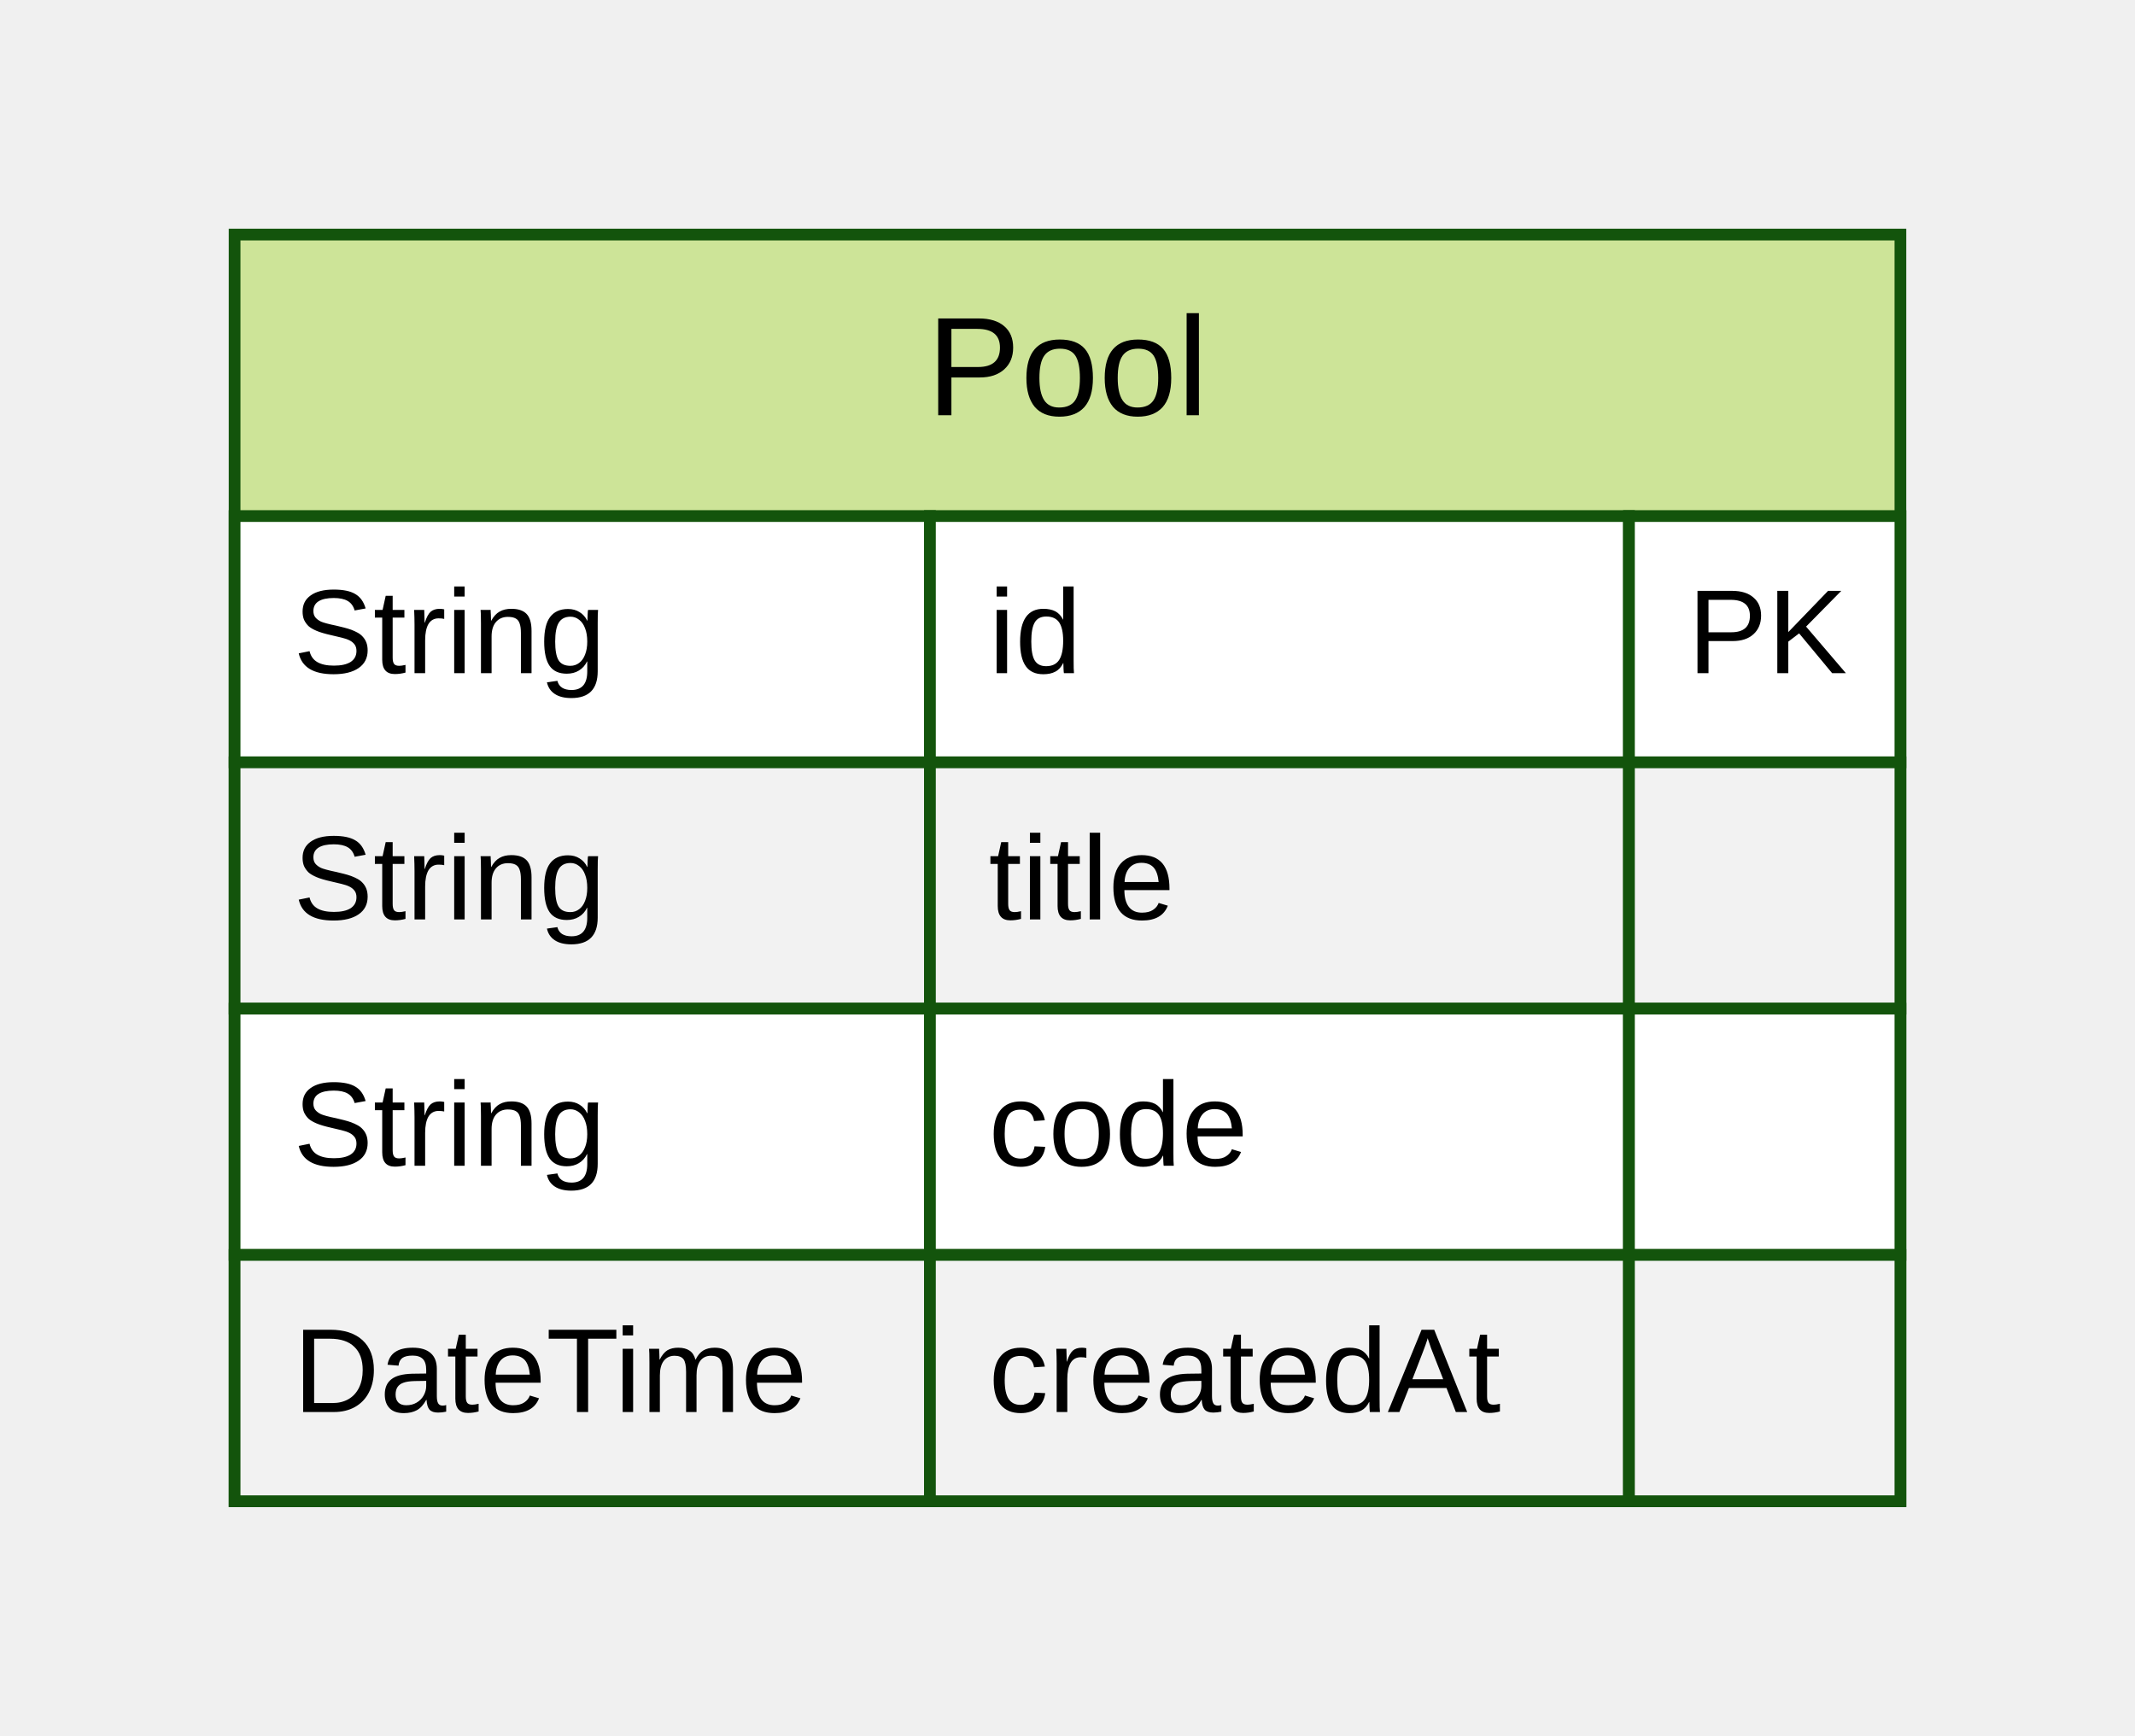
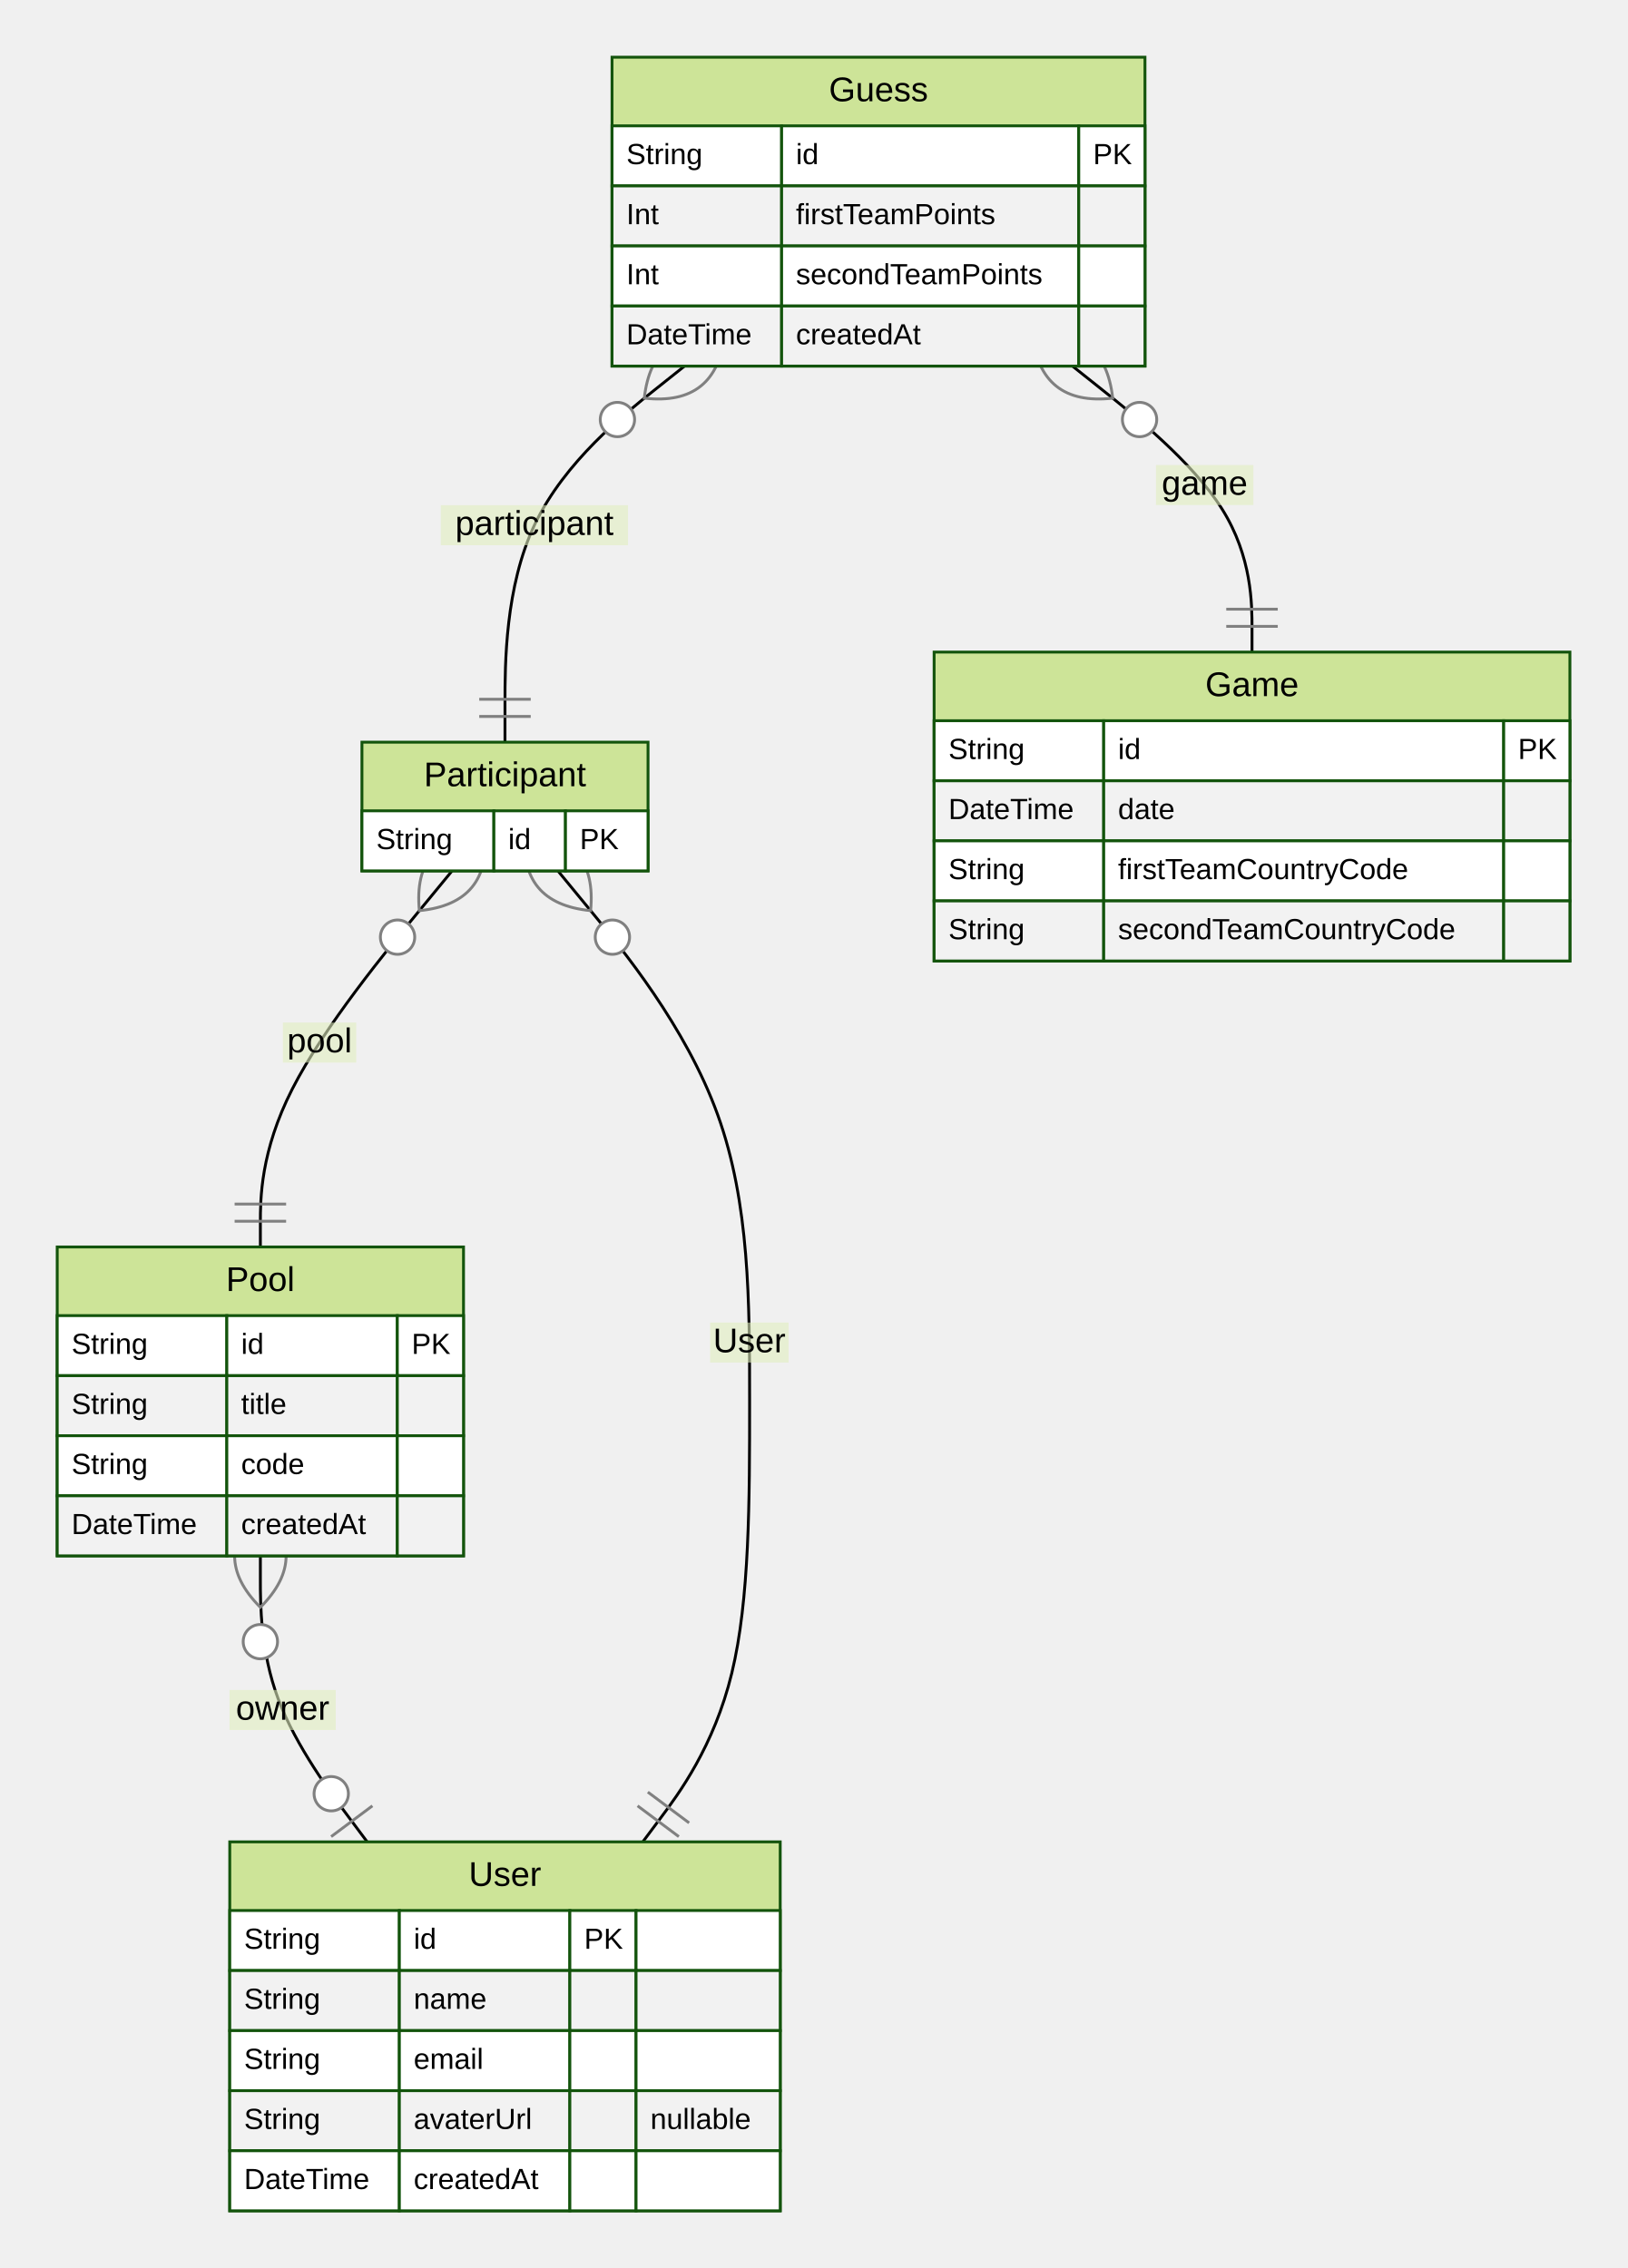
- <svg xmlns="http://www.w3.org/2000/svg" aria-labelledby="chart-title-mermaid-0 chart-desc-mermaid-0" role="img" viewBox="0 0 182.019 148" style="max-width: 182.019px; background-color: white;" width="100%" id="mermaid-0">
+ <svg xmlns="http://www.w3.org/2000/svg" aria-labelledby="chart-title-mermaid-0 chart-desc-mermaid-0" role="img" viewBox="0 0 568.751 793" style="max-width: 568.751px; background-color: white;" width="100%" id="mermaid-0">
  <style>#mermaid-0 {font-family:"trebuchet ms",verdana,arial,sans-serif;font-size:16px;fill:#000000;}#mermaid-0 .error-icon{fill:#552222;}#mermaid-0 .error-text{fill:#552222;stroke:#552222;}#mermaid-0 .edge-thickness-normal{stroke-width:2px;}#mermaid-0 .edge-thickness-thick{stroke-width:3.5px;}#mermaid-0 .edge-pattern-solid{stroke-dasharray:0;}#mermaid-0 .edge-pattern-dashed{stroke-dasharray:3;}#mermaid-0 .edge-pattern-dotted{stroke-dasharray:2;}#mermaid-0 .marker{fill:#000000;stroke:#000000;}#mermaid-0 .marker.cross{stroke:#000000;}#mermaid-0 svg{font-family:"trebuchet ms",verdana,arial,sans-serif;font-size:16px;}#mermaid-0 .entityBox{fill:#cde498;stroke:#13540c;}#mermaid-0 .attributeBoxOdd{fill:#ffffff;stroke:#13540c;}#mermaid-0 .attributeBoxEven{fill:#f2f2f2;stroke:#13540c;}#mermaid-0 .relationshipLabelBox{fill:hsl(78.158, 58.462%, 84.51%);opacity:0.7;background-color:hsl(78.158, 58.462%, 84.51%);}#mermaid-0 .relationshipLabelBox rect{opacity:0.5;}#mermaid-0 .relationshipLine{stroke:#000000;}#mermaid-0 :root{--mermaid-font-family:"trebuchet ms",verdana,arial,sans-serif;}</style>
  <g />
  <defs>
    <marker orient="auto" markerHeight="18" markerWidth="18" refY="9" refX="0" id="ONLY_ONE_START">
      <path d="M9,0 L9,18 M15,0 L15,18" fill="none" stroke="gray" />
    </marker>
  </defs>
  <defs>
    <marker orient="auto" markerHeight="18" markerWidth="18" refY="9" refX="18" id="ONLY_ONE_END">
      <path d="M3,0 L3,18 M9,0 L9,18" fill="none" stroke="gray" />
    </marker>
  </defs>
  <defs>
    <marker orient="auto" markerHeight="18" markerWidth="30" refY="9" refX="0" id="ZERO_OR_ONE_START">
      <circle r="6" cy="9" cx="21" fill="white" stroke="gray" />
      <path d="M9,0 L9,18" fill="none" stroke="gray" />
    </marker>
  </defs>
  <defs>
    <marker orient="auto" markerHeight="18" markerWidth="30" refY="9" refX="30" id="ZERO_OR_ONE_END">
      <circle r="6" cy="9" cx="9" fill="white" stroke="gray" />
      <path d="M21,0 L21,18" fill="none" stroke="gray" />
    </marker>
  </defs>
  <defs>
    <marker orient="auto" markerHeight="36" markerWidth="45" refY="18" refX="18" id="ONE_OR_MORE_START">
      <path d="M0,18 Q 18,0 36,18 Q 18,36 0,18 M42,9 L42,27" fill="none" stroke="gray" />
    </marker>
  </defs>
  <defs>
    <marker orient="auto" markerHeight="36" markerWidth="45" refY="18" refX="27" id="ONE_OR_MORE_END">
      <path d="M3,9 L3,27 M9,18 Q27,0 45,18 Q27,36 9,18" fill="none" stroke="gray" />
    </marker>
  </defs>
  <defs>
    <marker orient="auto" markerHeight="36" markerWidth="57" refY="18" refX="18" id="ZERO_OR_MORE_START">
      <circle r="6" cy="18" cx="48" fill="white" stroke="gray" />
      <path d="M0,18 Q18,0 36,18 Q18,36 0,18" fill="none" stroke="gray" />
    </marker>
  </defs>
  <defs>
    <marker orient="auto" markerHeight="36" markerWidth="57" refY="18" refX="39" id="ZERO_OR_MORE_END">
      <circle r="6" cy="18" cx="9" fill="white" stroke="gray" />
      <path d="M21,18 Q39,0 57,18 Q39,36 21,18" fill="none" stroke="gray" />
    </marker>
  </defs>
-   <g transform="translate(20,20 )" id="Pool">
+   <path marker-start="url(#ZERO_OR_MORE_START)" marker-end="url(#ZERO_OR_ONE_END)" fill="none" stroke="gray" d="M91.01,544L91.01,552.333C91.01,560.667,91.01,577.333,97.233,594C103.456,610.667,115.902,627.333,122.125,635.667L128.348,644" class="er relationshipLine" />
+   <path marker-start="url(#ZERO_OR_MORE_START)" marker-end="url(#ONLY_ONE_END)" fill="none" stroke="gray" d="M158.016,304.5L146.848,318.083C135.68,331.667,113.345,358.833,102.177,380.75C91.01,402.667,91.01,419.333,91.01,427.667L91.01,436" class="er relationshipLine" />
+   <path marker-start="url(#ZERO_OR_MORE_START)" marker-end="url(#ONLY_ONE_END)" fill="none" stroke="gray" d="M195.013,304.5L206.181,318.083C217.348,331.667,239.684,358.833,250.851,389.75C262.019,420.667,262.019,455.333,262.019,490C262.019,524.667,262.019,559.333,255.796,585C249.573,610.667,237.127,627.333,230.904,635.667L224.681,644" class="er relationshipLine" />
+   <path marker-start="url(#ZERO_OR_MORE_START)" marker-end="url(#ONLY_ONE_END)" fill="none" stroke="gray" d="M239.283,128L228.822,136.333C218.36,144.667,197.437,161.333,186.976,183.25C176.514,205.167,176.514,232.333,176.514,245.917L176.514,259.5" class="er relationshipLine" />
+   <path marker-start="url(#ZERO_OR_MORE_START)" marker-end="url(#ONLY_ONE_END)" fill="none" stroke="gray" d="M374.864,128L385.325,136.333C395.787,144.667,416.71,161.333,427.171,178C437.633,194.667,437.633,211.333,437.633,219.667L437.633,228" class="er relationshipLine" />
+   <g transform="translate(20,436 )" id="Pool">
    <rect height="108" width="142.019" y="0" x="0" stroke="gray" fill-opacity="100%" fill="honeydew" class="er entityBox" />
    <text transform="translate(71.00957,12)" style="font-family: &quot;trebuchet ms&quot;, verdana, arial, sans-serif;; font-size: 12px" text-anchor="middle" dominant-baseline="middle" y="0" x="0" id="entity-Pool" class="er entityLabel">Pool</text>
    <rect height="21" width="59.281" y="24" x="0" stroke="gray" fill-opacity="100%" fill="honeydew" class="er attributeBoxOdd" />
    <text transform="translate(5,34.5)" style="font-family: &quot;trebuchet ms&quot;, verdana, arial, sans-serif;; font-size: 10.2px" text-anchor="left" dominant-baseline="middle" y="0" x="0" id="entity-Pool-attr-1-type" class="er entityLabel">String</text>
    <rect height="21" width="59.595" y="24" x="59.281" stroke="gray" fill-opacity="100%" fill="honeydew" class="er attributeBoxOdd" />
    <text transform="translate(64.28125,34.5)" style="font-family: &quot;trebuchet ms&quot;, verdana, arial, sans-serif;; font-size: 10.2px" text-anchor="left" dominant-baseline="middle" y="0" x="0" id="entity-Pool-attr-1-name" class="er entityLabel">id</text>
    <rect height="21" width="23.143" y="24" x="118.876" stroke="gray" fill-opacity="100%" fill="honeydew" class="er attributeBoxOdd" />
    <text transform="translate(123.8758,34.5)" style="font-family: &quot;trebuchet ms&quot;, verdana, arial, sans-serif;; font-size: 10.2px" text-anchor="left" dominant-baseline="middle" y="0" x="0" id="entity-Pool-attr-1-key" class="er entityLabel">PK</text>
    <rect height="21" width="59.281" y="45" x="0" stroke="gray" fill-opacity="100%" fill="honeydew" class="er attributeBoxEven" />
    <text transform="translate(5,55.5)" style="font-family: &quot;trebuchet ms&quot;, verdana, arial, sans-serif;; font-size: 10.2px" text-anchor="left" dominant-baseline="middle" y="0" x="0" id="entity-Pool-attr-2-type" class="er entityLabel">String</text>
    <rect height="21" width="59.595" y="45" x="59.281" stroke="gray" fill-opacity="100%" fill="honeydew" class="er attributeBoxEven" />
    <text transform="translate(64.28125,55.5)" style="font-family: &quot;trebuchet ms&quot;, verdana, arial, sans-serif;; font-size: 10.2px" text-anchor="left" dominant-baseline="middle" y="0" x="0" id="entity-Pool-attr-2-name" class="er entityLabel">title</text>
    <rect height="21" width="23.143" y="45" x="118.876" stroke="gray" fill-opacity="100%" fill="honeydew" class="er attributeBoxEven" />
    <text transform="translate(123.8758,55.5)" style="font-family: &quot;trebuchet ms&quot;, verdana, arial, sans-serif;; font-size: 10.2px" text-anchor="left" dominant-baseline="middle" y="0" x="0" id="entity-Pool-attr-2-key" class="er entityLabel" />
    <rect height="21" width="59.281" y="66" x="0" stroke="gray" fill-opacity="100%" fill="honeydew" class="er attributeBoxOdd" />
    <text transform="translate(5,76.5)" style="font-family: &quot;trebuchet ms&quot;, verdana, arial, sans-serif;; font-size: 10.2px" text-anchor="left" dominant-baseline="middle" y="0" x="0" id="entity-Pool-attr-3-type" class="er entityLabel">String</text>
    <rect height="21" width="59.595" y="66" x="59.281" stroke="gray" fill-opacity="100%" fill="honeydew" class="er attributeBoxOdd" />
    <text transform="translate(64.28125,76.5)" style="font-family: &quot;trebuchet ms&quot;, verdana, arial, sans-serif;; font-size: 10.2px" text-anchor="left" dominant-baseline="middle" y="0" x="0" id="entity-Pool-attr-3-name" class="er entityLabel">code</text>
    <rect height="21" width="23.143" y="66" x="118.876" stroke="gray" fill-opacity="100%" fill="honeydew" class="er attributeBoxOdd" />
    <text transform="translate(123.8758,76.5)" style="font-family: &quot;trebuchet ms&quot;, verdana, arial, sans-serif;; font-size: 10.2px" text-anchor="left" dominant-baseline="middle" y="0" x="0" id="entity-Pool-attr-3-key" class="er entityLabel" />
    <rect height="21" width="59.281" y="87" x="0" stroke="gray" fill-opacity="100%" fill="honeydew" class="er attributeBoxEven" />
    <text transform="translate(5,97.5)" style="font-family: &quot;trebuchet ms&quot;, verdana, arial, sans-serif;; font-size: 10.2px" text-anchor="left" dominant-baseline="middle" y="0" x="0" id="entity-Pool-attr-4-type" class="er entityLabel">DateTime</text>
    <rect height="21" width="59.595" y="87" x="59.281" stroke="gray" fill-opacity="100%" fill="honeydew" class="er attributeBoxEven" />
    <text transform="translate(64.28125,97.5)" style="font-family: &quot;trebuchet ms&quot;, verdana, arial, sans-serif;; font-size: 10.2px" text-anchor="left" dominant-baseline="middle" y="0" x="0" id="entity-Pool-attr-4-name" class="er entityLabel">createdAt</text>
    <rect height="21" width="23.143" y="87" x="118.876" stroke="gray" fill-opacity="100%" fill="honeydew" class="er attributeBoxEven" />
    <text transform="translate(123.8758,97.5)" style="font-family: &quot;trebuchet ms&quot;, verdana, arial, sans-serif;; font-size: 10.2px" text-anchor="left" dominant-baseline="middle" y="0" x="0" id="entity-Pool-attr-4-key" class="er entityLabel" />
  </g>
+   <g transform="translate(126.5144,259.5 )" id="Participant">
+     <rect height="45" width="100" y="0" x="0" stroke="gray" fill-opacity="100%" fill="honeydew" class="er entityBox" />
+     <text transform="translate(50,12)" style="font-family: &quot;trebuchet ms&quot;, verdana, arial, sans-serif;; font-size: 12px" text-anchor="middle" dominant-baseline="middle" y="0" x="0" id="entity-Participant" class="er entityLabel">Participant</text>
+     <rect height="21" width="46.119" y="24" x="0" stroke="gray" fill-opacity="100%" fill="honeydew" class="er attributeBoxOdd" />
+     <text transform="translate(5,34.5)" style="font-family: &quot;trebuchet ms&quot;, verdana, arial, sans-serif;; font-size: 10.2px" text-anchor="left" dominant-baseline="middle" y="0" x="0" id="entity-Participant-attr-1-type" class="er entityLabel">String</text>
+     <rect height="21" width="25.025" y="24" x="46.119" stroke="gray" fill-opacity="100%" fill="honeydew" class="er attributeBoxOdd" />
+     <text transform="translate(51.11889,34.5)" style="font-family: &quot;trebuchet ms&quot;, verdana, arial, sans-serif;; font-size: 10.2px" text-anchor="left" dominant-baseline="middle" y="0" x="0" id="entity-Participant-attr-1-name" class="er entityLabel">id</text>
+     <rect height="21" width="28.856" y="24" x="71.144" stroke="gray" fill-opacity="100%" fill="honeydew" class="er attributeBoxOdd" />
+     <text transform="translate(76.14402,34.5)" style="font-family: &quot;trebuchet ms&quot;, verdana, arial, sans-serif;; font-size: 10.2px" text-anchor="left" dominant-baseline="middle" y="0" x="0" id="entity-Participant-attr-1-key" class="er entityLabel">PK</text>
+   </g>
+   <g transform="translate(80.30947,644 )" id="User">
+     <rect height="129" width="192.41" y="0" x="0" stroke="gray" fill-opacity="100%" fill="honeydew" class="er entityBox" />
+     <text transform="translate(96.20488,12)" style="font-family: &quot;trebuchet ms&quot;, verdana, arial, sans-serif;; font-size: 12px" text-anchor="middle" dominant-baseline="middle" y="0" x="0" id="entity-User" class="er entityLabel">User</text>
+     <rect height="21" width="59.281" y="24" x="0" stroke="gray" fill-opacity="100%" fill="honeydew" class="er attributeBoxOdd" />
+     <text transform="translate(5,34.5)" style="font-family: &quot;trebuchet ms&quot;, verdana, arial, sans-serif;; font-size: 10.2px" text-anchor="left" dominant-baseline="middle" y="0" x="0" id="entity-User-attr-1-type" class="er entityLabel">String</text>
+     <rect height="21" width="59.595" y="24" x="59.281" stroke="gray" fill-opacity="100%" fill="honeydew" class="er attributeBoxOdd" />
+     <text transform="translate(64.28125,34.5)" style="font-family: &quot;trebuchet ms&quot;, verdana, arial, sans-serif;; font-size: 10.2px" text-anchor="left" dominant-baseline="middle" y="0" x="0" id="entity-User-attr-1-name" class="er entityLabel">id</text>
+     <rect height="21" width="23.143" y="24" x="118.876" stroke="gray" fill-opacity="100%" fill="honeydew" class="er attributeBoxOdd" />
+     <text transform="translate(123.8758,34.5)" style="font-family: &quot;trebuchet ms&quot;, verdana, arial, sans-serif;; font-size: 10.2px" text-anchor="left" dominant-baseline="middle" y="0" x="0" id="entity-User-attr-1-key" class="er entityLabel">PK</text>
+     <rect height="21" width="50.391" y="24" x="142.019" stroke="gray" fill-opacity="100%" fill="honeydew" class="er attributeBoxOdd" />
+     <text transform="translate(147.0191,34.5)" style="font-family: &quot;trebuchet ms&quot;, verdana, arial, sans-serif;; font-size: 10.2px" text-anchor="left" dominant-baseline="middle" y="0" x="0" id="entity-User-attr-1-comment" class="er entityLabel" />
+     <rect height="21" width="59.281" y="45" x="0" stroke="gray" fill-opacity="100%" fill="honeydew" class="er attributeBoxEven" />
+     <text transform="translate(5,55.5)" style="font-family: &quot;trebuchet ms&quot;, verdana, arial, sans-serif;; font-size: 10.2px" text-anchor="left" dominant-baseline="middle" y="0" x="0" id="entity-User-attr-2-type" class="er entityLabel">String</text>
+     <rect height="21" width="59.595" y="45" x="59.281" stroke="gray" fill-opacity="100%" fill="honeydew" class="er attributeBoxEven" />
+     <text transform="translate(64.28125,55.5)" style="font-family: &quot;trebuchet ms&quot;, verdana, arial, sans-serif;; font-size: 10.2px" text-anchor="left" dominant-baseline="middle" y="0" x="0" id="entity-User-attr-2-name" class="er entityLabel">name</text>
+     <rect height="21" width="23.143" y="45" x="118.876" stroke="gray" fill-opacity="100%" fill="honeydew" class="er attributeBoxEven" />
+     <text transform="translate(123.8758,55.5)" style="font-family: &quot;trebuchet ms&quot;, verdana, arial, sans-serif;; font-size: 10.2px" text-anchor="left" dominant-baseline="middle" y="0" x="0" id="entity-User-attr-2-key" class="er entityLabel" />
+     <rect height="21" width="50.391" y="45" x="142.019" stroke="gray" fill-opacity="100%" fill="honeydew" class="er attributeBoxEven" />
+     <text transform="translate(147.0191,55.5)" style="font-family: &quot;trebuchet ms&quot;, verdana, arial, sans-serif;; font-size: 10.2px" text-anchor="left" dominant-baseline="middle" y="0" x="0" id="entity-User-attr-2-comment" class="er entityLabel" />
+     <rect height="21" width="59.281" y="66" x="0" stroke="gray" fill-opacity="100%" fill="honeydew" class="er attributeBoxOdd" />
+     <text transform="translate(5,76.5)" style="font-family: &quot;trebuchet ms&quot;, verdana, arial, sans-serif;; font-size: 10.2px" text-anchor="left" dominant-baseline="middle" y="0" x="0" id="entity-User-attr-3-type" class="er entityLabel">String</text>
+     <rect height="21" width="59.595" y="66" x="59.281" stroke="gray" fill-opacity="100%" fill="honeydew" class="er attributeBoxOdd" />
+     <text transform="translate(64.28125,76.5)" style="font-family: &quot;trebuchet ms&quot;, verdana, arial, sans-serif;; font-size: 10.2px" text-anchor="left" dominant-baseline="middle" y="0" x="0" id="entity-User-attr-3-name" class="er entityLabel">email</text>
+     <rect height="21" width="23.143" y="66" x="118.876" stroke="gray" fill-opacity="100%" fill="honeydew" class="er attributeBoxOdd" />
+     <text transform="translate(123.8758,76.5)" style="font-family: &quot;trebuchet ms&quot;, verdana, arial, sans-serif;; font-size: 10.2px" text-anchor="left" dominant-baseline="middle" y="0" x="0" id="entity-User-attr-3-key" class="er entityLabel" />
+     <rect height="21" width="50.391" y="66" x="142.019" stroke="gray" fill-opacity="100%" fill="honeydew" class="er attributeBoxOdd" />
+     <text transform="translate(147.0191,76.5)" style="font-family: &quot;trebuchet ms&quot;, verdana, arial, sans-serif;; font-size: 10.2px" text-anchor="left" dominant-baseline="middle" y="0" x="0" id="entity-User-attr-3-comment" class="er entityLabel" />
+     <rect height="21" width="59.281" y="87" x="0" stroke="gray" fill-opacity="100%" fill="honeydew" class="er attributeBoxEven" />
+     <text transform="translate(5,97.5)" style="font-family: &quot;trebuchet ms&quot;, verdana, arial, sans-serif;; font-size: 10.2px" text-anchor="left" dominant-baseline="middle" y="0" x="0" id="entity-User-attr-4-type" class="er entityLabel">String</text>
+     <rect height="21" width="59.595" y="87" x="59.281" stroke="gray" fill-opacity="100%" fill="honeydew" class="er attributeBoxEven" />
+     <text transform="translate(64.28125,97.5)" style="font-family: &quot;trebuchet ms&quot;, verdana, arial, sans-serif;; font-size: 10.2px" text-anchor="left" dominant-baseline="middle" y="0" x="0" id="entity-User-attr-4-name" class="er entityLabel">avaterUrl</text>
+     <rect height="21" width="23.143" y="87" x="118.876" stroke="gray" fill-opacity="100%" fill="honeydew" class="er attributeBoxEven" />
+     <text transform="translate(123.8758,97.5)" style="font-family: &quot;trebuchet ms&quot;, verdana, arial, sans-serif;; font-size: 10.2px" text-anchor="left" dominant-baseline="middle" y="0" x="0" id="entity-User-attr-4-key" class="er entityLabel" />
+     <rect height="21" width="50.391" y="87" x="142.019" stroke="gray" fill-opacity="100%" fill="honeydew" class="er attributeBoxEven" />
+     <text transform="translate(147.0191,97.5)" style="font-family: &quot;trebuchet ms&quot;, verdana, arial, sans-serif;; font-size: 10.2px" text-anchor="left" dominant-baseline="middle" y="0" x="0" id="entity-User-attr-4-comment" class="er entityLabel">nullable</text>
+     <rect height="21" width="59.281" y="108" x="0" stroke="gray" fill-opacity="100%" fill="honeydew" class="er attributeBoxOdd" />
+     <text transform="translate(5,118.5)" style="font-family: &quot;trebuchet ms&quot;, verdana, arial, sans-serif;; font-size: 10.2px" text-anchor="left" dominant-baseline="middle" y="0" x="0" id="entity-User-attr-5-type" class="er entityLabel">DateTime</text>
+     <rect height="21" width="59.595" y="108" x="59.281" stroke="gray" fill-opacity="100%" fill="honeydew" class="er attributeBoxOdd" />
+     <text transform="translate(64.28125,118.5)" style="font-family: &quot;trebuchet ms&quot;, verdana, arial, sans-serif;; font-size: 10.2px" text-anchor="left" dominant-baseline="middle" y="0" x="0" id="entity-User-attr-5-name" class="er entityLabel">createdAt</text>
+     <rect height="21" width="23.143" y="108" x="118.876" stroke="gray" fill-opacity="100%" fill="honeydew" class="er attributeBoxOdd" />
+     <text transform="translate(123.8758,118.5)" style="font-family: &quot;trebuchet ms&quot;, verdana, arial, sans-serif;; font-size: 10.2px" text-anchor="left" dominant-baseline="middle" y="0" x="0" id="entity-User-attr-5-key" class="er entityLabel" />
+     <rect height="21" width="50.391" y="108" x="142.019" stroke="gray" fill-opacity="100%" fill="honeydew" class="er attributeBoxOdd" />
+     <text transform="translate(147.0191,118.5)" style="font-family: &quot;trebuchet ms&quot;, verdana, arial, sans-serif;; font-size: 10.2px" text-anchor="left" dominant-baseline="middle" y="0" x="0" id="entity-User-attr-5-comment" class="er entityLabel" />
+   </g>
+   <g transform="translate(326.5144,228 )" id="Game">
+     <rect height="108" width="222.237" y="0" x="0" stroke="gray" fill-opacity="100%" fill="honeydew" class="er entityBox" />
+     <text transform="translate(111.1185,12)" style="font-family: &quot;trebuchet ms&quot;, verdana, arial, sans-serif;; font-size: 12px" text-anchor="middle" dominant-baseline="middle" y="0" x="0" id="entity-Game" class="er entityLabel">Game</text>
+     <rect height="21" width="59.281" y="24" x="0" stroke="gray" fill-opacity="100%" fill="honeydew" class="er attributeBoxOdd" />
+     <text transform="translate(5,34.5)" style="font-family: &quot;trebuchet ms&quot;, verdana, arial, sans-serif;; font-size: 10.2px" text-anchor="left" dominant-baseline="middle" y="0" x="0" id="entity-Game-attr-1-type" class="er entityLabel">String</text>
+     <rect height="21" width="139.812" y="24" x="59.281" stroke="gray" fill-opacity="100%" fill="honeydew" class="er attributeBoxOdd" />
+     <text transform="translate(64.28125,34.5)" style="font-family: &quot;trebuchet ms&quot;, verdana, arial, sans-serif;; font-size: 10.2px" text-anchor="left" dominant-baseline="middle" y="0" x="0" id="entity-Game-attr-1-name" class="er entityLabel">id</text>
+     <rect height="21" width="23.143" y="24" x="199.094" stroke="gray" fill-opacity="100%" fill="honeydew" class="er attributeBoxOdd" />
+     <text transform="translate(204.0938,34.5)" style="font-family: &quot;trebuchet ms&quot;, verdana, arial, sans-serif;; font-size: 10.2px" text-anchor="left" dominant-baseline="middle" y="0" x="0" id="entity-Game-attr-1-key" class="er entityLabel">PK</text>
+     <rect height="21" width="59.281" y="45" x="0" stroke="gray" fill-opacity="100%" fill="honeydew" class="er attributeBoxEven" />
+     <text transform="translate(5,55.5)" style="font-family: &quot;trebuchet ms&quot;, verdana, arial, sans-serif;; font-size: 10.2px" text-anchor="left" dominant-baseline="middle" y="0" x="0" id="entity-Game-attr-2-type" class="er entityLabel">DateTime</text>
+     <rect height="21" width="139.812" y="45" x="59.281" stroke="gray" fill-opacity="100%" fill="honeydew" class="er attributeBoxEven" />
+     <text transform="translate(64.28125,55.5)" style="font-family: &quot;trebuchet ms&quot;, verdana, arial, sans-serif;; font-size: 10.2px" text-anchor="left" dominant-baseline="middle" y="0" x="0" id="entity-Game-attr-2-name" class="er entityLabel">date</text>
+     <rect height="21" width="23.143" y="45" x="199.094" stroke="gray" fill-opacity="100%" fill="honeydew" class="er attributeBoxEven" />
+     <text transform="translate(204.0938,55.5)" style="font-family: &quot;trebuchet ms&quot;, verdana, arial, sans-serif;; font-size: 10.2px" text-anchor="left" dominant-baseline="middle" y="0" x="0" id="entity-Game-attr-2-key" class="er entityLabel" />
+     <rect height="21" width="59.281" y="66" x="0" stroke="gray" fill-opacity="100%" fill="honeydew" class="er attributeBoxOdd" />
+     <text transform="translate(5,76.5)" style="font-family: &quot;trebuchet ms&quot;, verdana, arial, sans-serif;; font-size: 10.2px" text-anchor="left" dominant-baseline="middle" y="0" x="0" id="entity-Game-attr-3-type" class="er entityLabel">String</text>
+     <rect height="21" width="139.812" y="66" x="59.281" stroke="gray" fill-opacity="100%" fill="honeydew" class="er attributeBoxOdd" />
+     <text transform="translate(64.28125,76.5)" style="font-family: &quot;trebuchet ms&quot;, verdana, arial, sans-serif;; font-size: 10.2px" text-anchor="left" dominant-baseline="middle" y="0" x="0" id="entity-Game-attr-3-name" class="er entityLabel">firstTeamCountryCode</text>
+     <rect height="21" width="23.143" y="66" x="199.094" stroke="gray" fill-opacity="100%" fill="honeydew" class="er attributeBoxOdd" />
+     <text transform="translate(204.0938,76.5)" style="font-family: &quot;trebuchet ms&quot;, verdana, arial, sans-serif;; font-size: 10.2px" text-anchor="left" dominant-baseline="middle" y="0" x="0" id="entity-Game-attr-3-key" class="er entityLabel" />
+     <rect height="21" width="59.281" y="87" x="0" stroke="gray" fill-opacity="100%" fill="honeydew" class="er attributeBoxEven" />
+     <text transform="translate(5,97.5)" style="font-family: &quot;trebuchet ms&quot;, verdana, arial, sans-serif;; font-size: 10.2px" text-anchor="left" dominant-baseline="middle" y="0" x="0" id="entity-Game-attr-4-type" class="er entityLabel">String</text>
+     <rect height="21" width="139.812" y="87" x="59.281" stroke="gray" fill-opacity="100%" fill="honeydew" class="er attributeBoxEven" />
+     <text transform="translate(64.28125,97.5)" style="font-family: &quot;trebuchet ms&quot;, verdana, arial, sans-serif;; font-size: 10.2px" text-anchor="left" dominant-baseline="middle" y="0" x="0" id="entity-Game-attr-4-name" class="er entityLabel">secondTeamCountryCode</text>
+     <rect height="21" width="23.143" y="87" x="199.094" stroke="gray" fill-opacity="100%" fill="honeydew" class="er attributeBoxEven" />
+     <text transform="translate(204.0938,97.5)" style="font-family: &quot;trebuchet ms&quot;, verdana, arial, sans-serif;; font-size: 10.2px" text-anchor="left" dominant-baseline="middle" y="0" x="0" id="entity-Game-attr-4-key" class="er entityLabel" />
+   </g>
+   <g transform="translate(213.9316,20 )" id="Guess">
+     <rect height="108" width="186.284" y="0" x="0" stroke="gray" fill-opacity="100%" fill="honeydew" class="er entityBox" />
+     <text transform="translate(93.14198,12)" style="font-family: &quot;trebuchet ms&quot;, verdana, arial, sans-serif;; font-size: 12px" text-anchor="middle" dominant-baseline="middle" y="0" x="0" id="entity-Guess" class="er entityLabel">Guess</text>
+     <rect height="21" width="59.281" y="24" x="0" stroke="gray" fill-opacity="100%" fill="honeydew" class="er attributeBoxOdd" />
+     <text transform="translate(5,34.5)" style="font-family: &quot;trebuchet ms&quot;, verdana, arial, sans-serif;; font-size: 10.2px" text-anchor="left" dominant-baseline="middle" y="0" x="0" id="entity-Guess-attr-1-type" class="er entityLabel">String</text>
+     <rect height="21" width="103.859" y="24" x="59.281" stroke="gray" fill-opacity="100%" fill="honeydew" class="er attributeBoxOdd" />
+     <text transform="translate(64.28125,34.5)" style="font-family: &quot;trebuchet ms&quot;, verdana, arial, sans-serif;; font-size: 10.2px" text-anchor="left" dominant-baseline="middle" y="0" x="0" id="entity-Guess-attr-1-name" class="er entityLabel">id</text>
+     <rect height="21" width="23.143" y="24" x="163.141" stroke="gray" fill-opacity="100%" fill="honeydew" class="er attributeBoxOdd" />
+     <text transform="translate(168.1406,34.5)" style="font-family: &quot;trebuchet ms&quot;, verdana, arial, sans-serif;; font-size: 10.2px" text-anchor="left" dominant-baseline="middle" y="0" x="0" id="entity-Guess-attr-1-key" class="er entityLabel">PK</text>
+     <rect height="21" width="59.281" y="45" x="0" stroke="gray" fill-opacity="100%" fill="honeydew" class="er attributeBoxEven" />
+     <text transform="translate(5,55.5)" style="font-family: &quot;trebuchet ms&quot;, verdana, arial, sans-serif;; font-size: 10.2px" text-anchor="left" dominant-baseline="middle" y="0" x="0" id="entity-Guess-attr-2-type" class="er entityLabel">Int</text>
+     <rect height="21" width="103.859" y="45" x="59.281" stroke="gray" fill-opacity="100%" fill="honeydew" class="er attributeBoxEven" />
+     <text transform="translate(64.28125,55.5)" style="font-family: &quot;trebuchet ms&quot;, verdana, arial, sans-serif;; font-size: 10.2px" text-anchor="left" dominant-baseline="middle" y="0" x="0" id="entity-Guess-attr-2-name" class="er entityLabel">firstTeamPoints</text>
+     <rect height="21" width="23.143" y="45" x="163.141" stroke="gray" fill-opacity="100%" fill="honeydew" class="er attributeBoxEven" />
+     <text transform="translate(168.1406,55.5)" style="font-family: &quot;trebuchet ms&quot;, verdana, arial, sans-serif;; font-size: 10.2px" text-anchor="left" dominant-baseline="middle" y="0" x="0" id="entity-Guess-attr-2-key" class="er entityLabel" />
+     <rect height="21" width="59.281" y="66" x="0" stroke="gray" fill-opacity="100%" fill="honeydew" class="er attributeBoxOdd" />
+     <text transform="translate(5,76.5)" style="font-family: &quot;trebuchet ms&quot;, verdana, arial, sans-serif;; font-size: 10.2px" text-anchor="left" dominant-baseline="middle" y="0" x="0" id="entity-Guess-attr-3-type" class="er entityLabel">Int</text>
+     <rect height="21" width="103.859" y="66" x="59.281" stroke="gray" fill-opacity="100%" fill="honeydew" class="er attributeBoxOdd" />
+     <text transform="translate(64.28125,76.5)" style="font-family: &quot;trebuchet ms&quot;, verdana, arial, sans-serif;; font-size: 10.2px" text-anchor="left" dominant-baseline="middle" y="0" x="0" id="entity-Guess-attr-3-name" class="er entityLabel">secondTeamPoints</text>
+     <rect height="21" width="23.143" y="66" x="163.141" stroke="gray" fill-opacity="100%" fill="honeydew" class="er attributeBoxOdd" />
+     <text transform="translate(168.1406,76.5)" style="font-family: &quot;trebuchet ms&quot;, verdana, arial, sans-serif;; font-size: 10.2px" text-anchor="left" dominant-baseline="middle" y="0" x="0" id="entity-Guess-attr-3-key" class="er entityLabel" />
+     <rect height="21" width="59.281" y="87" x="0" stroke="gray" fill-opacity="100%" fill="honeydew" class="er attributeBoxEven" />
+     <text transform="translate(5,97.5)" style="font-family: &quot;trebuchet ms&quot;, verdana, arial, sans-serif;; font-size: 10.2px" text-anchor="left" dominant-baseline="middle" y="0" x="0" id="entity-Guess-attr-4-type" class="er entityLabel">DateTime</text>
+     <rect height="21" width="103.859" y="87" x="59.281" stroke="gray" fill-opacity="100%" fill="honeydew" class="er attributeBoxEven" />
+     <text transform="translate(64.28125,97.5)" style="font-family: &quot;trebuchet ms&quot;, verdana, arial, sans-serif;; font-size: 10.2px" text-anchor="left" dominant-baseline="middle" y="0" x="0" id="entity-Guess-attr-4-name" class="er entityLabel">createdAt</text>
+     <rect height="21" width="23.143" y="87" x="163.141" stroke="gray" fill-opacity="100%" fill="honeydew" class="er attributeBoxEven" />
+     <text transform="translate(168.1406,97.5)" style="font-family: &quot;trebuchet ms&quot;, verdana, arial, sans-serif;; font-size: 10.2px" text-anchor="left" dominant-baseline="middle" y="0" x="0" id="entity-Guess-attr-4-key" class="er entityLabel" />
+   </g>
+   <rect fill-opacity="85%" fill="white" height="14" width="37.145" y="590.895" x="80.224" class="er relationshipLabelBox" />
+   <text style="font-family: &quot;trebuchet ms&quot;, verdana, arial, sans-serif;; font-size: 12px" dominant-baseline="middle" text-anchor="middle" y="597.895" x="98.796" id="rel1" class="er relationshipLabel">owner</text>
+   <rect fill-opacity="85%" fill="white" height="14" width="25.641" y="357.542" x="98.876" class="er relationshipLabelBox" />
+   <text style="font-family: &quot;trebuchet ms&quot;, verdana, arial, sans-serif;; font-size: 12px" dominant-baseline="middle" text-anchor="middle" y="364.542" x="111.697" id="rel2" class="er relationshipLabel">pool</text>
+   <rect fill-opacity="85%" fill="white" height="14" width="27.418" y="462.417" x="248.223" class="er relationshipLabelBox" />
+   <text style="font-family: &quot;trebuchet ms&quot;, verdana, arial, sans-serif;; font-size: 12px" dominant-baseline="middle" text-anchor="middle" y="469.417" x="261.932" id="rel3" class="er relationshipLabel">User</text>
+   <rect fill-opacity="85%" fill="white" height="14" width="65.451" y="176.638" x="154.066" class="er relationshipLabelBox" />
+   <text style="font-family: &quot;trebuchet ms&quot;, verdana, arial, sans-serif;; font-size: 12px" dominant-baseline="middle" text-anchor="middle" y="183.638" x="186.792" id="rel4" class="er relationshipLabel">participant</text>
+   <rect fill-opacity="85%" fill="white" height="14" width="34.047" y="162.601" x="404.057" class="er relationshipLabelBox" />
+   <text style="font-family: &quot;trebuchet ms&quot;, verdana, arial, sans-serif;; font-size: 12px" dominant-baseline="middle" text-anchor="middle" y="169.601" x="421.08" id="rel5" class="er relationshipLabel">game</text>
</svg>
